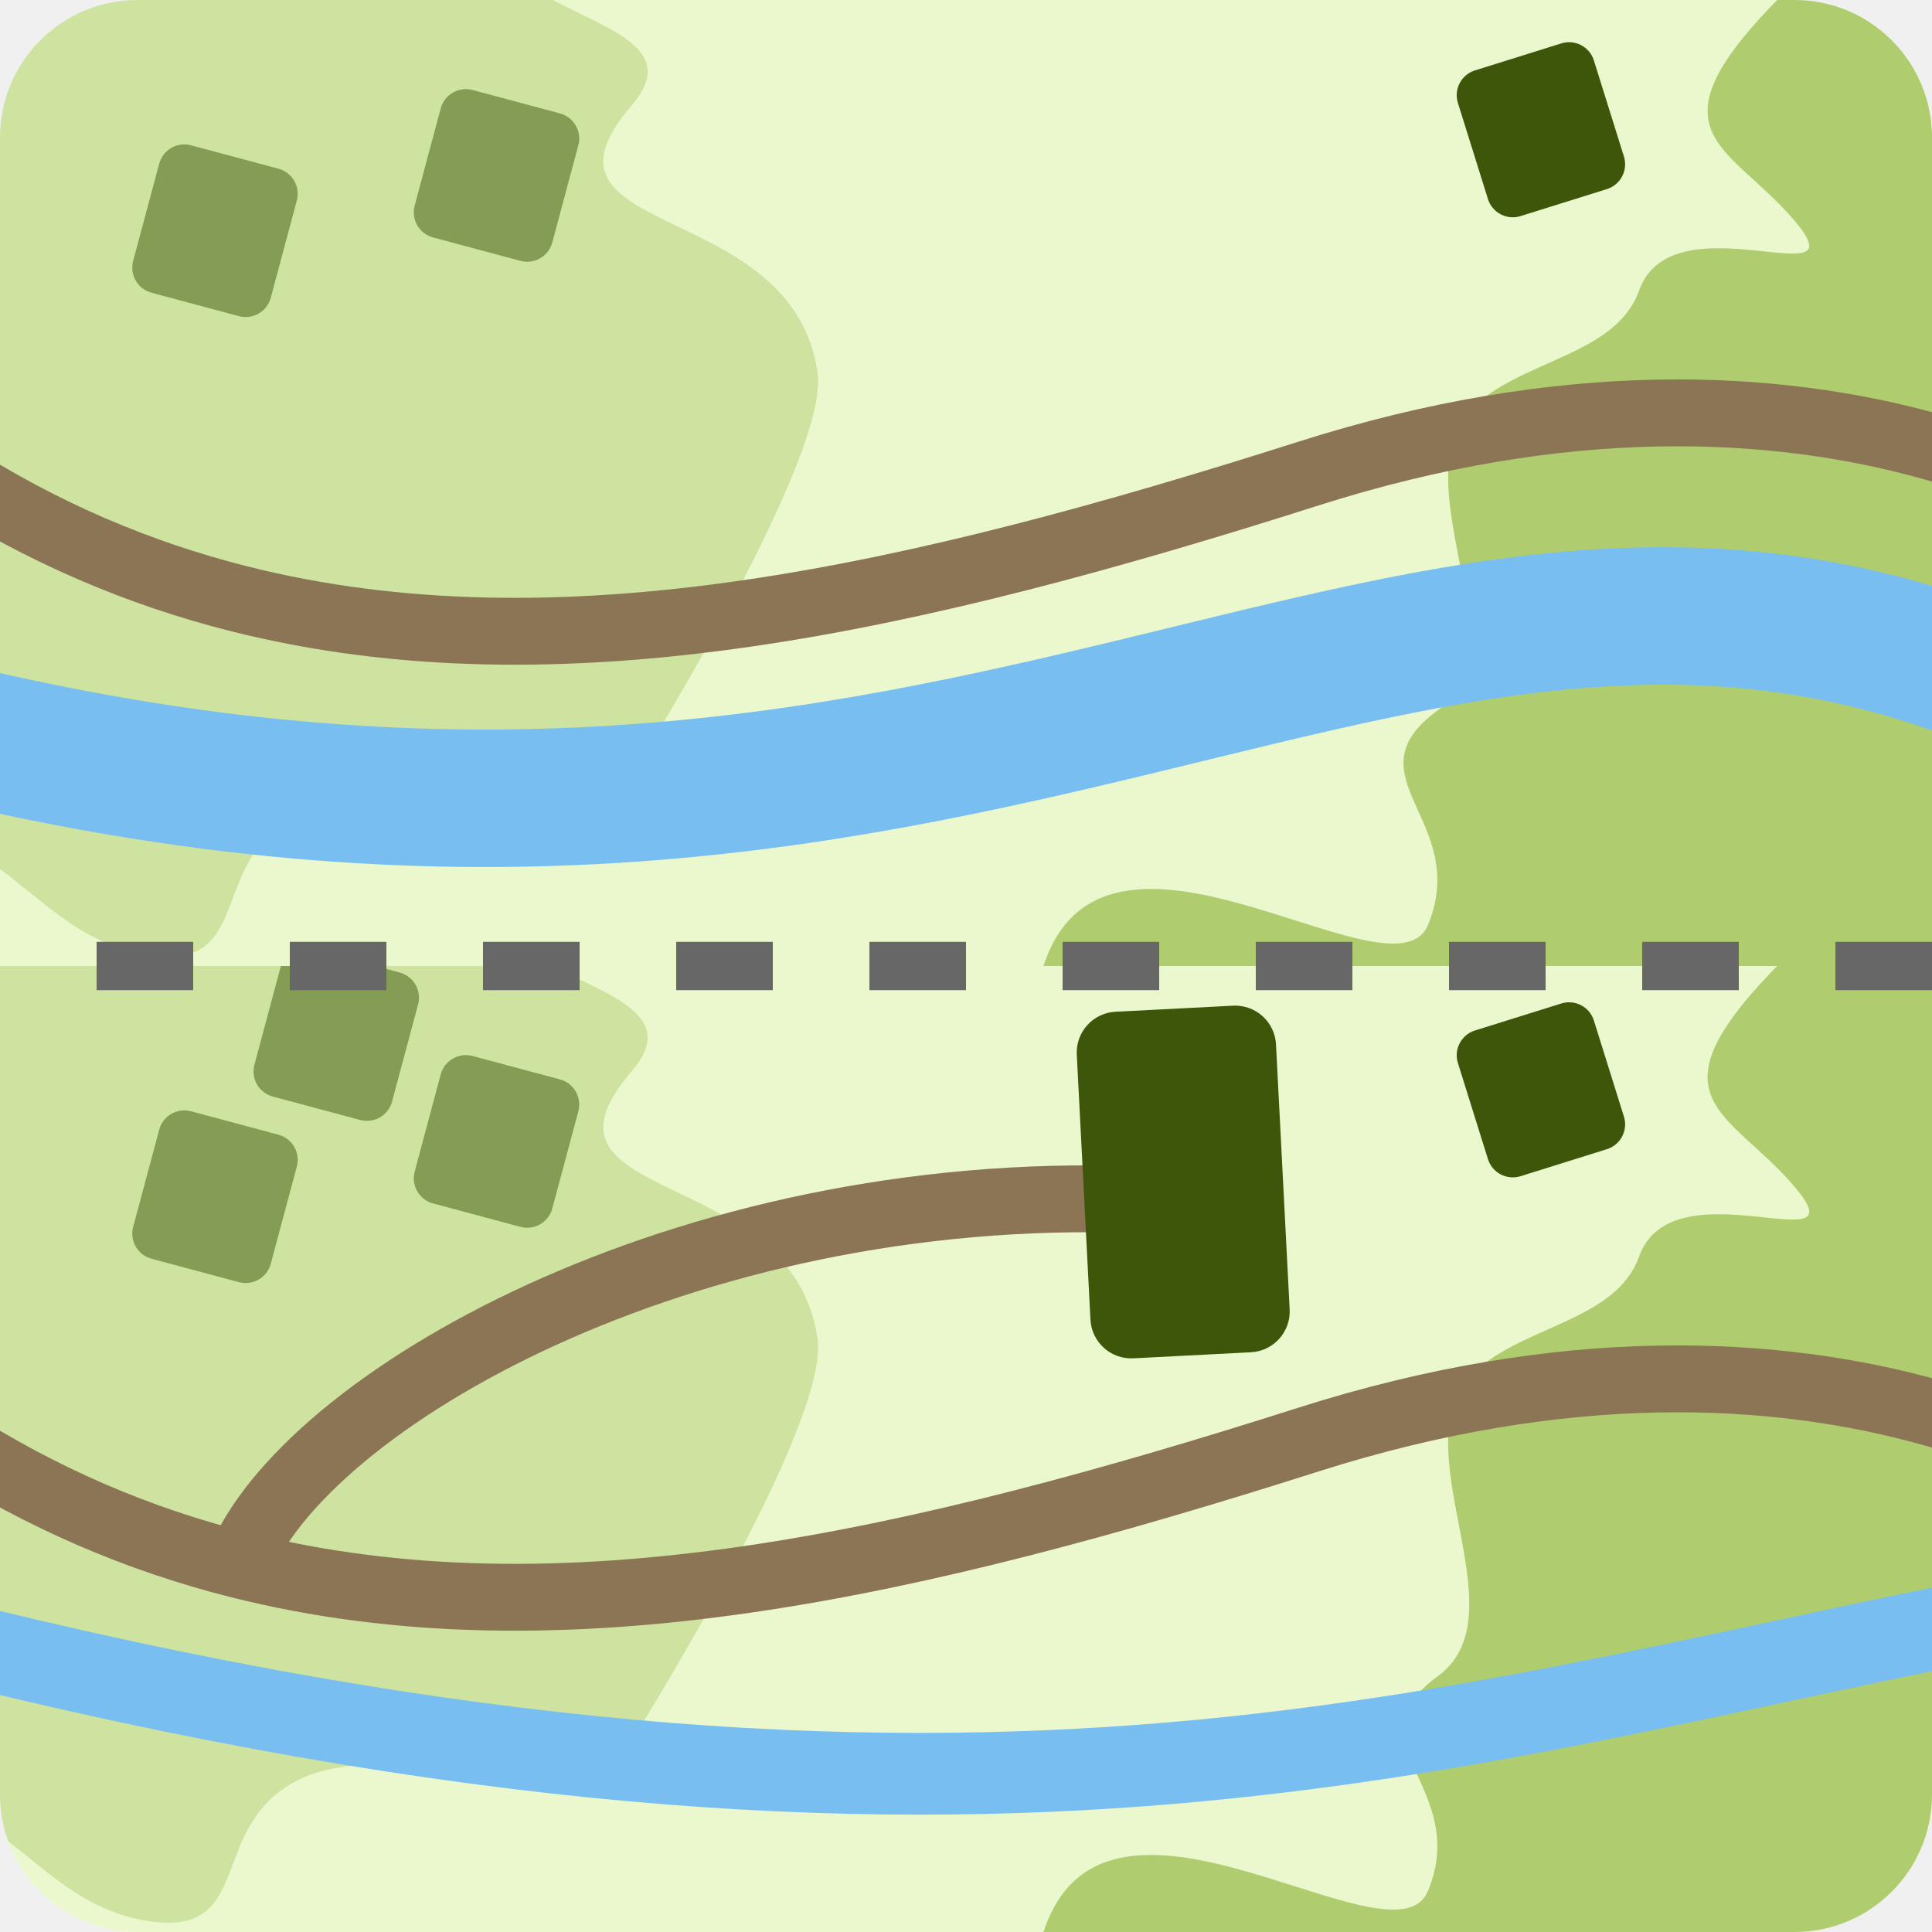
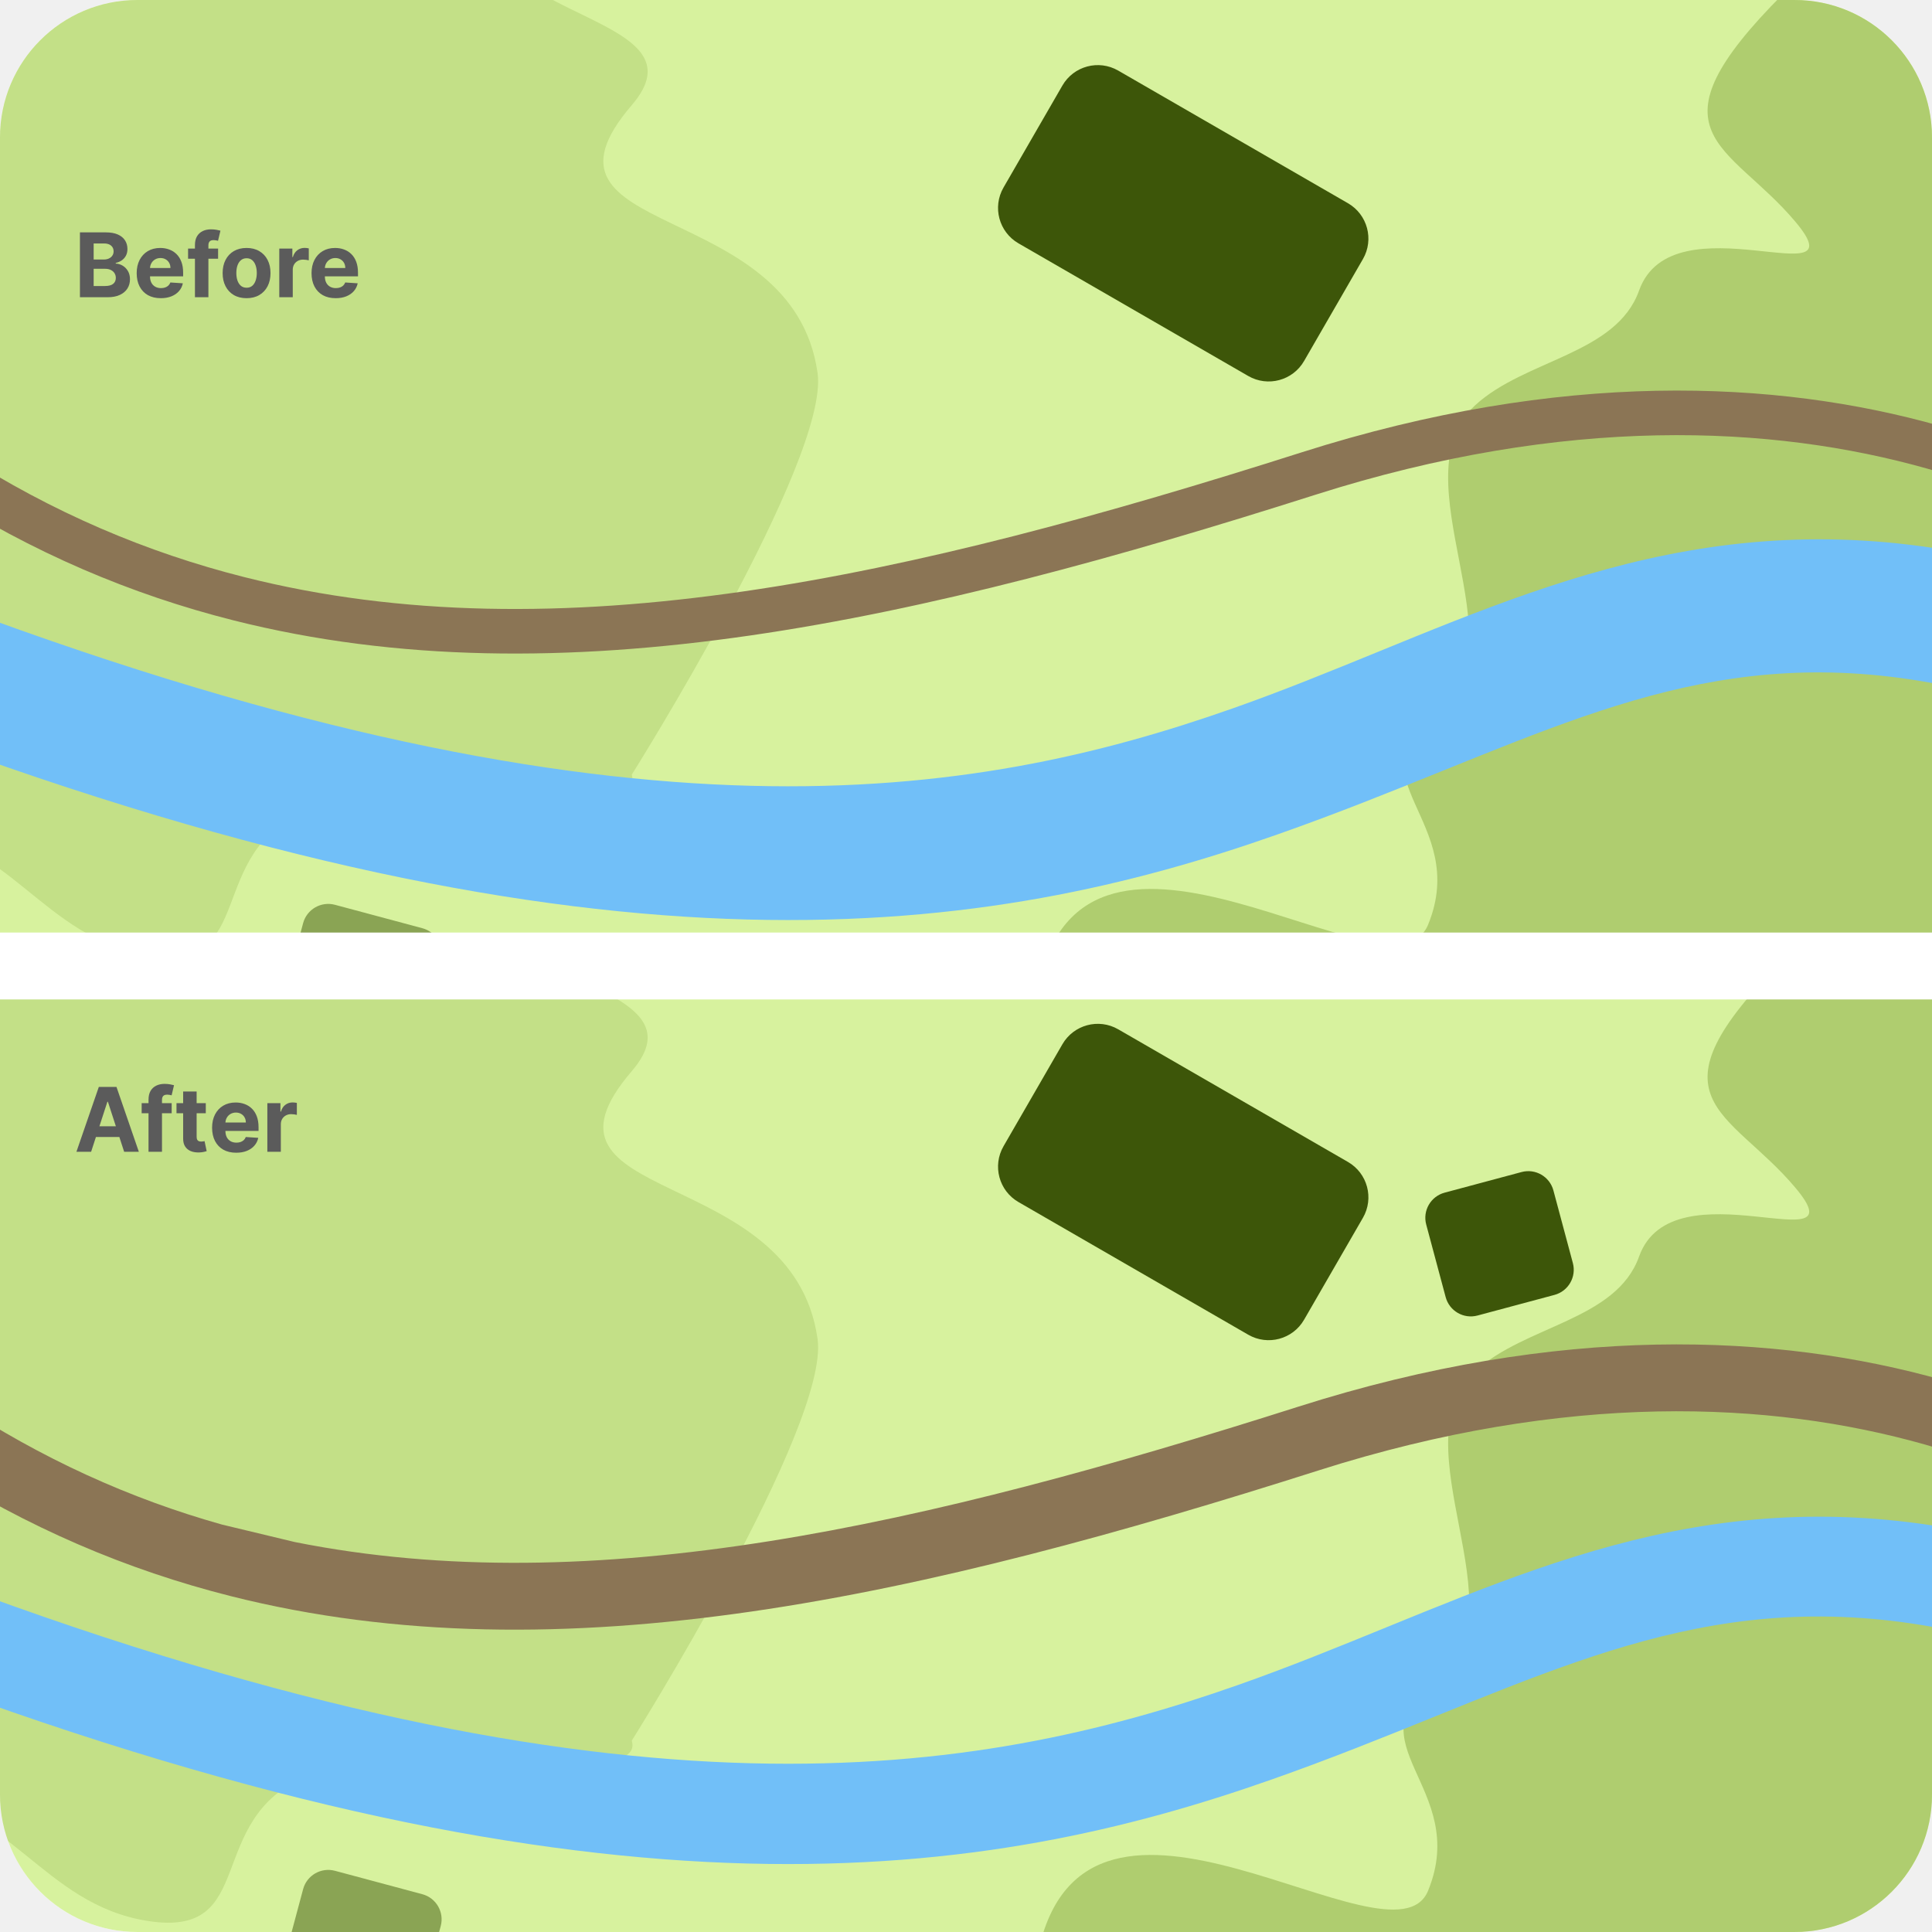
<svg xmlns="http://www.w3.org/2000/svg" width="520" height="520" viewBox="0 0 520 520" fill="none">
-   <g clip-path="url(#clip0_1574_437)">
+   <g clip-path="url(#clip0_1762_322)">
    <rect width="520" height="520" rx="37" fill="white" />
-     <g clip-path="url(#clip1_1574_437)">
-       <rect width="520" height="260" fill="#EBF8CE" />
+     <g clip-path="url(#clip1_1762_322)">
+       <rect width="521" height="426" fill="#D7F29E" />
      <path opacity="0.5" d="M-121.21 282.048C-123.564 309.701 -108.707 327.647 -162.397 327.647C-216.086 327.647 -179.056 168.689 -177.842 66.555C-177.1 4.138 -220.41 -57.614 -169.016 -93.042C-164.352 -96.257 -161.703 -98.128 -156.513 -100.397C-128.533 -112.631 -112.03 -78.74 -81.495 -78.333C-19.666 -77.508 3.12 -200.314 52.361 -162.912C59.477 -157.507 64.285 -154.589 68.541 -146.732C73.264 -138.012 67.405 -129.944 72.954 -121.726C81.391 -109.229 98.205 -110.448 109.727 -109.958C121.25 -109.468 115.871 -84.654 131.056 -71.713C140.645 -63.542 166.916 -69.494 175.92 -60.681C198.873 -38.215 131.056 -47.443 131.056 -20.966C131.056 5.511 190.477 4.53 170.036 28.31C138.685 64.784 213.344 52.761 220.048 100.387C223.331 123.711 170.036 208.501 170.036 208.501C174.449 222.475 105.665 208.38 82.515 218.062C54.547 229.759 69.814 261.692 39.858 257.042C11.299 252.609 2.543 225.112 -26.335 223.946C-44.576 223.209 -51.762 249.219 -68.257 257.042C-92.482 268.531 -118.857 254.394 -121.21 282.048Z" fill="#AFCD6F" />
      <path d="M483.172 59.61C465.282 38.392 442.087 36.207 480.051 -1.757C518.015 -39.721 604.232 98.864 675.593 171.942C719.204 216.603 793.493 229.643 782.204 291.035C781.18 296.607 780.629 299.802 778.564 305.077C767.43 333.512 731.796 321.218 709.916 342.521C665.613 385.657 736.338 488.607 675.073 496.977C666.219 498.187 660.756 499.524 652.19 496.977C642.685 494.152 641.123 484.304 631.388 482.416C616.585 479.545 605.558 492.297 597.064 500.098C588.57 507.899 574.827 486.55 554.939 488.136C542.381 489.138 528.013 511.924 515.415 512.059C483.299 512.403 511.364 491.87 492.642 473.148C473.92 454.426 461.968 504.787 431.597 496.977C329.715 470.78 257.668 371.088 279.355 265.745C291.99 204.372 374.837 272.127 384.361 248.911C395.866 220.864 362.491 209.079 386.961 191.184C410.29 174.124 375.786 128.685 397.03 109.09C410.45 96.713 435.026 95.396 441.159 78.2C450.165 52.947 501.062 80.828 483.172 59.61Z" fill="#AFCD6F" />
-       <path d="M606.5 170.487C578.904 137.943 489.406 83.778 352.182 127.459C246.359 161.145 150.743 182.97 64.267 161.14C10.573 147.586 -39.597 117.202 -86.5 62.377" stroke="#8B7555" stroke-width="18" />
-       <rect opacity="0.5" x="44.661" y="37.292" width="38.346" height="41.089" rx="7" transform="rotate(15 44.6611 37.2917)" fill="#3D5609" />
-       <rect x="390.31" y="21.037" width="38.346" height="41.089" rx="7" transform="rotate(-17.3664 390.31 21.0372)" fill="#3D5609" />
-       <rect opacity="0.5" x="120.433" y="22.41" width="38.346" height="41.089" rx="7" transform="rotate(15 120.433 22.4095)" fill="#3D5609" />
-       <path d="M-21.154 195.101C266.518 267.826 378.296 110.622 546.922 187.603" stroke="#78BEF1" stroke-width="37" />
+       <path fill-rule="evenodd" clip-rule="evenodd" d="M-91.059 66.277C-43.439 121.94 7.773 153.067 62.798 166.958C151.089 189.245 248.187 166.86 354.002 133.176C488.956 90.217 575.919 143.701 601.924 174.367L611.076 166.606C581.888 132.186 489.855 77.338 350.362 121.742C244.53 155.431 150.397 176.694 65.735 155.323C13.373 142.104 -35.755 112.463 -81.941 58.476L-91.059 66.277Z" fill="#8B7555" />
+       <path fill-rule="evenodd" clip-rule="evenodd" d="M608.4 262.684C561.199 317.858 510.594 348.552 456.346 362.246C369.113 384.267 272.88 362.208 167.06 328.523C30.782 285.143 -57.66 339.024 -84.593 370.785L-88.406 367.552C-60.147 334.226 30.408 279.776 168.577 323.759C274.403 357.446 369.401 379.037 455.122 357.398C508.261 343.984 557.997 313.909 604.601 259.434L608.4 262.684Z" fill="#8B7555" />
+       <path opacity="0.5" fill-rule="evenodd" clip-rule="evenodd" d="M124.2 339.99C120.344 340.275 117.45 343.631 117.735 347.487L118.07 352.016L98.695 353.448C94.84 353.733 91.945 357.09 92.23 360.945L93.015 371.564C93.3 375.42 96.657 378.314 100.513 378.029L148.631 374.471C152.487 374.186 155.381 370.83 155.096 366.974L154.311 356.355C154.3 356.205 154.284 356.057 154.264 355.91C154.262 355.762 154.256 355.614 154.245 355.464L153.46 344.845C153.175 340.99 149.818 338.095 145.963 338.38L124.2 339.99Z" fill="#3D5609" />
+       <rect opacity="0.5" x="83.394" y="241.715" width="38.346" height="41.089" rx="7" transform="rotate(15 83.3945 241.715)" fill="#3D5609" />
+       <path fill-rule="evenodd" clip-rule="evenodd" d="M201.102 247.484C142.019 245.95 69.564 232.082 -23.982 197.177L-11.397 163.449C79.428 197.338 147.887 210.09 202.037 211.497C255.959 212.897 296.52 203.075 331.81 190.657C345.206 185.943 358.179 180.638 371.089 175.359C425.021 153.305 477.834 131.709 555.67 155.609L545.103 190.023C480.477 170.179 440.919 186.178 388.707 207.296C374.851 212.9 360.103 218.865 343.76 224.616C305.404 238.112 260.413 249.025 201.102 247.484Z" fill="#71BFF8" />
+       <path d="M21.517 80V62.545H28.506C29.79 62.545 30.861 62.736 31.719 63.117C32.577 63.497 33.222 64.026 33.653 64.702C34.085 65.372 34.301 66.145 34.301 67.02C34.301 67.702 34.165 68.301 33.892 68.818C33.619 69.329 33.244 69.75 32.767 70.079C32.295 70.403 31.756 70.633 31.148 70.77V70.94C31.812 70.969 32.435 71.156 33.014 71.503C33.599 71.849 34.074 72.335 34.438 72.96C34.801 73.579 34.983 74.318 34.983 75.176C34.983 76.102 34.753 76.929 34.293 77.656C33.838 78.378 33.165 78.949 32.273 79.369C31.381 79.79 30.281 80 28.974 80H21.517ZM25.207 76.983H28.216C29.244 76.983 29.994 76.787 30.466 76.395C30.938 75.997 31.173 75.469 31.173 74.81C31.173 74.327 31.057 73.901 30.824 73.531C30.591 73.162 30.259 72.872 29.827 72.662C29.401 72.452 28.892 72.347 28.301 72.347H25.207V76.983ZM25.207 69.849H27.943C28.449 69.849 28.898 69.761 29.29 69.585C29.688 69.403 30 69.148 30.227 68.818C30.46 68.489 30.577 68.094 30.577 67.633C30.577 67.003 30.352 66.494 29.903 66.108C29.46 65.722 28.829 65.528 28.011 65.528H25.207V69.849ZM43.282 80.256C41.935 80.256 40.776 79.983 39.805 79.438C38.839 78.886 38.094 78.108 37.572 77.102C37.049 76.091 36.788 74.895 36.788 73.514C36.788 72.168 37.049 70.986 37.572 69.969C38.094 68.952 38.83 68.159 39.779 67.591C40.734 67.023 41.853 66.739 43.137 66.739C44.001 66.739 44.805 66.878 45.549 67.156C46.299 67.429 46.952 67.841 47.509 68.392C48.072 68.943 48.509 69.636 48.822 70.472C49.134 71.301 49.291 72.273 49.291 73.386V74.383H38.236V72.133H45.873C45.873 71.611 45.759 71.148 45.532 70.744C45.305 70.341 44.989 70.026 44.586 69.798C44.188 69.565 43.725 69.449 43.197 69.449C42.646 69.449 42.157 69.577 41.731 69.832C41.31 70.082 40.981 70.421 40.742 70.847C40.504 71.267 40.381 71.736 40.376 72.253V74.392C40.376 75.04 40.495 75.599 40.734 76.071C40.978 76.543 41.322 76.906 41.765 77.162C42.208 77.418 42.734 77.546 43.342 77.546C43.745 77.546 44.114 77.489 44.45 77.375C44.785 77.261 45.072 77.091 45.31 76.864C45.549 76.636 45.731 76.358 45.856 76.028L49.214 76.25C49.043 77.057 48.694 77.761 48.166 78.364C47.643 78.96 46.967 79.426 46.137 79.761C45.313 80.091 44.361 80.256 43.282 80.256ZM58.7 66.909V69.636H50.62V66.909H58.7ZM52.469 80V65.963C52.469 65.014 52.654 64.227 53.023 63.602C53.398 62.977 53.91 62.508 54.557 62.196C55.205 61.883 55.941 61.727 56.765 61.727C57.322 61.727 57.83 61.77 58.291 61.855C58.756 61.94 59.103 62.017 59.33 62.085L58.682 64.812C58.541 64.767 58.364 64.724 58.154 64.685C57.95 64.645 57.739 64.625 57.523 64.625C56.989 64.625 56.617 64.75 56.407 65C56.197 65.244 56.092 65.588 56.092 66.031V80H52.469ZM66.364 80.256C65.04 80.256 63.895 79.974 62.929 79.412C61.969 78.844 61.227 78.054 60.705 77.043C60.182 76.026 59.92 74.847 59.92 73.506C59.92 72.153 60.182 70.972 60.705 69.96C61.227 68.943 61.969 68.153 62.929 67.591C63.895 67.023 65.04 66.739 66.364 66.739C67.688 66.739 68.829 67.023 69.79 67.591C70.756 68.153 71.5 68.943 72.023 69.96C72.546 70.972 72.807 72.153 72.807 73.506C72.807 74.847 72.546 76.026 72.023 77.043C71.5 78.054 70.756 78.844 69.79 79.412C68.829 79.974 67.688 80.256 66.364 80.256ZM66.381 77.443C66.983 77.443 67.486 77.273 67.889 76.932C68.293 76.585 68.597 76.114 68.801 75.517C69.011 74.921 69.117 74.242 69.117 73.48C69.117 72.719 69.011 72.04 68.801 71.443C68.597 70.847 68.293 70.375 67.889 70.028C67.486 69.682 66.983 69.508 66.381 69.508C65.773 69.508 65.261 69.682 64.847 70.028C64.438 70.375 64.128 70.847 63.918 71.443C63.713 72.04 63.611 72.719 63.611 73.48C63.611 74.242 63.713 74.921 63.918 75.517C64.128 76.114 64.438 76.585 64.847 76.932C65.261 77.273 65.773 77.443 66.381 77.443ZM75.168 80V66.909H78.688V69.193H78.824C79.062 68.381 79.463 67.767 80.026 67.352C80.588 66.932 81.236 66.722 81.969 66.722C82.151 66.722 82.347 66.733 82.557 66.756C82.767 66.778 82.952 66.81 83.111 66.849V70.071C82.94 70.02 82.704 69.974 82.403 69.935C82.102 69.895 81.827 69.875 81.577 69.875C81.043 69.875 80.565 69.992 80.145 70.224C79.73 70.452 79.401 70.77 79.156 71.179C78.918 71.588 78.798 72.06 78.798 72.594V80H75.168ZM90.344 80.256C88.998 80.256 87.839 79.983 86.867 79.438C85.901 78.886 85.157 78.108 84.634 77.102C84.112 76.091 83.85 74.895 83.85 73.514C83.85 72.168 84.112 70.986 84.634 69.969C85.157 68.952 85.893 68.159 86.842 67.591C87.796 67.023 88.915 66.739 90.2 66.739C91.063 66.739 91.867 66.878 92.612 67.156C93.362 67.429 94.015 67.841 94.572 68.392C95.134 68.943 95.572 69.636 95.884 70.472C96.197 71.301 96.353 72.273 96.353 73.386V74.383H85.299V72.133H92.935C92.935 71.611 92.822 71.148 92.594 70.744C92.367 70.341 92.052 70.026 91.648 69.798C91.251 69.565 90.788 69.449 90.259 69.449C89.708 69.449 89.219 69.577 88.793 69.832C88.373 70.082 88.043 70.421 87.805 70.847C87.566 71.267 87.444 71.736 87.438 72.253V74.392C87.438 75.04 87.558 75.599 87.796 76.071C88.04 76.543 88.384 76.906 88.827 77.162C89.271 77.418 89.796 77.546 90.404 77.546C90.808 77.546 91.177 77.489 91.512 77.375C91.847 77.261 92.134 77.091 92.373 76.864C92.612 76.636 92.793 76.358 92.918 76.028L96.276 76.25C96.106 77.057 95.756 77.761 95.228 78.364C94.705 78.96 94.029 79.426 93.2 79.761C92.376 80.091 91.424 80.256 90.344 80.256Z" fill="#5B5B5B" />
+       <rect x="264.599" y="59.995" width="53.689" height="93.405" rx="11" transform="rotate(-60 264.599 59.9955)" fill="#3D5609" />
    </g>
-     <g clip-path="url(#clip2_1574_437)">
-       <rect width="520" height="260" transform="translate(0 260)" fill="#EBF8CE" />
+     <g clip-path="url(#clip2_1762_322)">
+       <rect width="521" height="426" transform="translate(0 260)" fill="#D7F29E" />
      <path opacity="0.5" d="M-121.21 542.048C-123.564 569.701 -108.707 587.647 -162.397 587.647C-216.086 587.647 -179.056 428.689 -177.842 326.555C-177.1 264.138 -220.41 202.386 -169.016 166.958C-164.352 163.743 -161.703 161.872 -156.513 159.603C-128.533 147.369 -112.03 181.26 -81.495 181.667C-19.666 182.492 3.12 59.686 52.361 97.088C59.477 102.493 64.285 105.411 68.541 113.268C73.264 121.988 67.405 130.056 72.954 138.274C81.391 150.771 98.205 149.552 109.727 150.042C121.25 150.532 115.871 175.346 131.056 188.286C140.645 196.458 166.916 190.506 175.92 199.318C198.873 221.785 131.056 212.557 131.056 239.034C131.056 265.511 190.477 264.53 170.036 288.31C138.685 324.784 213.344 312.761 220.048 360.387C223.331 383.711 170.036 468.501 170.036 468.501C174.449 482.475 105.665 468.38 82.515 478.062C54.547 489.759 69.814 521.692 39.858 517.042C11.299 512.609 2.543 485.112 -26.335 483.946C-44.576 483.209 -51.762 509.219 -68.257 517.042C-92.482 528.531 -118.857 514.394 -121.21 542.048Z" fill="#AFCD6F" />
      <path d="M483.172 319.61C465.282 298.392 442.087 296.207 480.051 258.243C518.015 220.279 604.232 358.864 675.593 431.942C719.204 476.603 793.493 489.643 782.204 551.035C781.18 556.607 780.629 559.802 778.564 565.077C767.43 593.512 731.796 581.218 709.916 602.521C665.613 645.657 736.338 748.607 675.073 756.977C666.219 758.187 660.756 759.524 652.19 756.977C642.685 754.152 641.123 744.304 631.388 742.416C616.585 739.545 605.558 752.297 597.064 760.098C588.57 767.899 574.827 746.55 554.939 748.136C542.381 749.138 528.013 771.924 515.415 772.059C483.299 772.403 511.364 751.87 492.642 733.148C473.92 714.426 461.968 764.787 431.597 756.977C329.715 730.78 257.668 631.088 279.355 525.745C291.99 464.372 374.837 532.127 384.361 508.911C395.866 480.864 362.491 469.079 386.961 451.184C410.29 434.124 375.786 388.685 397.03 369.09C410.45 356.713 435.026 355.396 441.159 338.2C450.165 312.947 501.062 340.828 483.172 319.61Z" fill="#AFCD6F" />
-       <path d="M606.5 430.487C578.904 397.943 489.406 343.778 352.182 387.459C246.359 421.145 150.743 442.97 64.267 421.14M-86.5 322.377C-39.597 377.202 10.573 407.586 64.267 421.14M64.267 421.14C81.567 377.388 183.597 318.353 306.112 322.905" stroke="#8B7555" stroke-width="18" />
-       <rect x="289.252" y="272.881" width="53.689" height="93.405" rx="11" transform="rotate(-2.95193 289.252 272.881)" fill="#3D5609" />
-       <rect opacity="0.5" x="44.661" y="297.292" width="38.346" height="41.089" rx="7" transform="rotate(15 44.6611 297.292)" fill="#3D5609" />
-       <rect opacity="0.5" x="120.434" y="282.41" width="38.346" height="41.089" rx="7" transform="rotate(15 120.434 282.41)" fill="#3D5609" />
-       <rect opacity="0.5" x="77.303" y="253.642" width="38.346" height="41.089" rx="7" transform="rotate(15 77.3027 253.642)" fill="#3D5609" />
-       <path d="M-18.689 440.313C268.983 513.038 395.483 461.321 549.387 432.816" stroke="#78BEF1" stroke-width="22" />
-       <rect x="390.31" y="279.446" width="38.346" height="41.089" rx="7" transform="rotate(-17.3664 390.31 279.446)" fill="#3D5609" />
+       <path fill-rule="evenodd" clip-rule="evenodd" d="M-93.339 327.949C-45.36 384.031 6.373 415.529 62.064 429.588C151.262 452.105 249.102 429.438 354.912 395.757C488.731 353.159 574.427 406.301 599.636 436.029L613.364 424.387C583.38 389.029 490.079 333.84 349.452 378.605C249.016 410.576 159.787 431.104 79.365 415.047L59.701 410.328C10.524 396.477 -35.84 367.471 -79.661 316.248L-93.339 327.949Z" fill="#8B7555" />
+       <path d="M613.339 526.909C565.36 582.992 513.627 614.49 457.936 628.548C368.738 651.065 270.898 628.399 165.088 594.717C31.269 552.119 -54.427 605.262 -79.636 634.989L-93.364 623.348C-69.077 594.707 -3.246 553.055 95.631 562.053L130.785 567.212C143.58 569.787 156.839 573.201 170.548 577.565C271.853 609.813 361.755 630.418 442.719 613.582C475.99 605.69 553.959 574.965 599.661 515.208L613.339 526.909Z" fill="#8B7555" />
+       <rect x="264.599" y="318.036" width="53.689" height="93.405" rx="11" transform="rotate(-60 264.599 318.036)" fill="#3D5609" />
+       <rect x="390.915" y="355.886" width="34.234" height="35.442" rx="7" transform="rotate(-105 390.915 355.886)" fill="#3D5609" />
+       <rect opacity="0.5" x="83.394" y="501.715" width="38.346" height="41.089" rx="7" transform="rotate(15 83.3945 501.715)" fill="#3D5609" />
+       <path d="M24.526 310H20.571L26.597 292.545H31.352L37.369 310H33.415L29.043 296.534H28.906L24.526 310ZM24.278 303.139H33.619V306.02H24.278V303.139ZM46.207 296.909V299.636H38.128V296.909H46.207ZM39.977 310V295.963C39.977 295.014 40.162 294.227 40.531 293.602C40.906 292.977 41.418 292.509 42.065 292.196C42.713 291.884 43.449 291.727 44.273 291.727C44.83 291.727 45.338 291.77 45.798 291.855C46.264 291.94 46.611 292.017 46.838 292.085L46.19 294.812C46.048 294.767 45.872 294.724 45.662 294.685C45.457 294.645 45.247 294.625 45.031 294.625C44.497 294.625 44.125 294.75 43.915 295C43.705 295.244 43.599 295.588 43.599 296.031V310H39.977ZM55.389 296.909V299.636H47.505V296.909H55.389ZM49.295 293.773H52.925V305.977C52.925 306.312 52.977 306.574 53.079 306.761C53.181 306.943 53.323 307.071 53.505 307.145C53.693 307.219 53.908 307.256 54.153 307.256C54.323 307.256 54.494 307.241 54.664 307.213C54.834 307.179 54.965 307.153 55.056 307.136L55.627 309.838C55.445 309.895 55.19 309.96 54.86 310.034C54.531 310.114 54.13 310.162 53.658 310.179C52.783 310.213 52.016 310.097 51.357 309.83C50.704 309.562 50.195 309.148 49.832 308.585C49.468 308.023 49.289 307.312 49.295 306.455V293.773ZM63.579 310.256C62.232 310.256 61.073 309.983 60.102 309.438C59.136 308.886 58.391 308.108 57.869 307.102C57.346 306.091 57.084 304.895 57.084 303.514C57.084 302.168 57.346 300.986 57.869 299.969C58.391 298.952 59.127 298.159 60.076 297.591C61.031 297.023 62.15 296.739 63.434 296.739C64.298 296.739 65.102 296.878 65.846 297.156C66.596 297.429 67.249 297.841 67.806 298.392C68.369 298.943 68.806 299.636 69.119 300.472C69.431 301.301 69.587 302.273 69.587 303.386V304.384H58.533V302.134H66.17C66.17 301.611 66.056 301.148 65.829 300.744C65.602 300.341 65.286 300.026 64.883 299.798C64.485 299.565 64.022 299.449 63.494 299.449C62.943 299.449 62.454 299.577 62.028 299.832C61.607 300.082 61.278 300.42 61.039 300.847C60.8 301.267 60.678 301.736 60.673 302.253V304.392C60.673 305.04 60.792 305.599 61.031 306.071C61.275 306.543 61.619 306.906 62.062 307.162C62.505 307.418 63.031 307.545 63.639 307.545C64.042 307.545 64.411 307.489 64.746 307.375C65.082 307.261 65.369 307.091 65.607 306.864C65.846 306.636 66.028 306.358 66.153 306.028L69.511 306.25C69.34 307.057 68.991 307.761 68.462 308.364C67.94 308.96 67.263 309.426 66.434 309.761C65.61 310.091 64.658 310.256 63.579 310.256ZM71.957 310V296.909H75.477V299.193H75.613C75.852 298.381 76.252 297.767 76.815 297.352C77.377 296.932 78.025 296.722 78.758 296.722C78.94 296.722 79.136 296.733 79.346 296.756C79.556 296.778 79.741 296.81 79.9 296.849V300.071C79.729 300.02 79.494 299.974 79.192 299.935C78.891 299.895 78.616 299.875 78.366 299.875C77.832 299.875 77.354 299.991 76.934 300.224C76.519 300.452 76.19 300.77 75.945 301.179C75.707 301.588 75.587 302.06 75.587 302.594V310H71.957Z" fill="#5B5B5B" />
+       <path fill-rule="evenodd" clip-rule="evenodd" d="M201.219 501.571C142.752 500.052 70.797 486.324 -22.409 451.546L-12.97 426.25C78.195 460.266 147.154 473.157 201.92 474.58C256.516 475.998 297.631 466.039 333.304 453.487C347.044 448.652 360.233 443.267 373.267 437.945C427.048 415.984 478.178 395.107 554.349 418.495L546.424 444.306C480.16 423.959 438.973 440.639 386.477 461.898C372.733 467.464 358.214 473.344 342.266 478.956C304.293 492.318 259.856 503.094 201.219 501.571Z" fill="#71BFF8" />
    </g>
  </g>
-   <path d="M520 260H0" stroke="#676767" stroke-width="13" stroke-dasharray="26 26" />
+   <path fill-rule="evenodd" clip-rule="evenodd" d="M0 251H520V269H0V251Z" fill="white" />
  <defs>
-     <clipPath id="clip0_1574_437">
+     <clipPath id="clip0_1762_322">
      <rect width="520" height="520" rx="37" fill="white" />
    </clipPath>
-     <clipPath id="clip1_1574_437">
-       <rect width="520" height="260" fill="white" />
+     <clipPath id="clip1_1762_322">
+       <rect width="521" height="426" fill="white" />
    </clipPath>
-     <clipPath id="clip2_1574_437">
-       <rect width="520" height="260" fill="white" transform="translate(0 260)" />
+     <clipPath id="clip2_1762_322">
+       <rect width="521" height="426" fill="white" transform="translate(0 260)" />
    </clipPath>
  </defs>
</svg>
